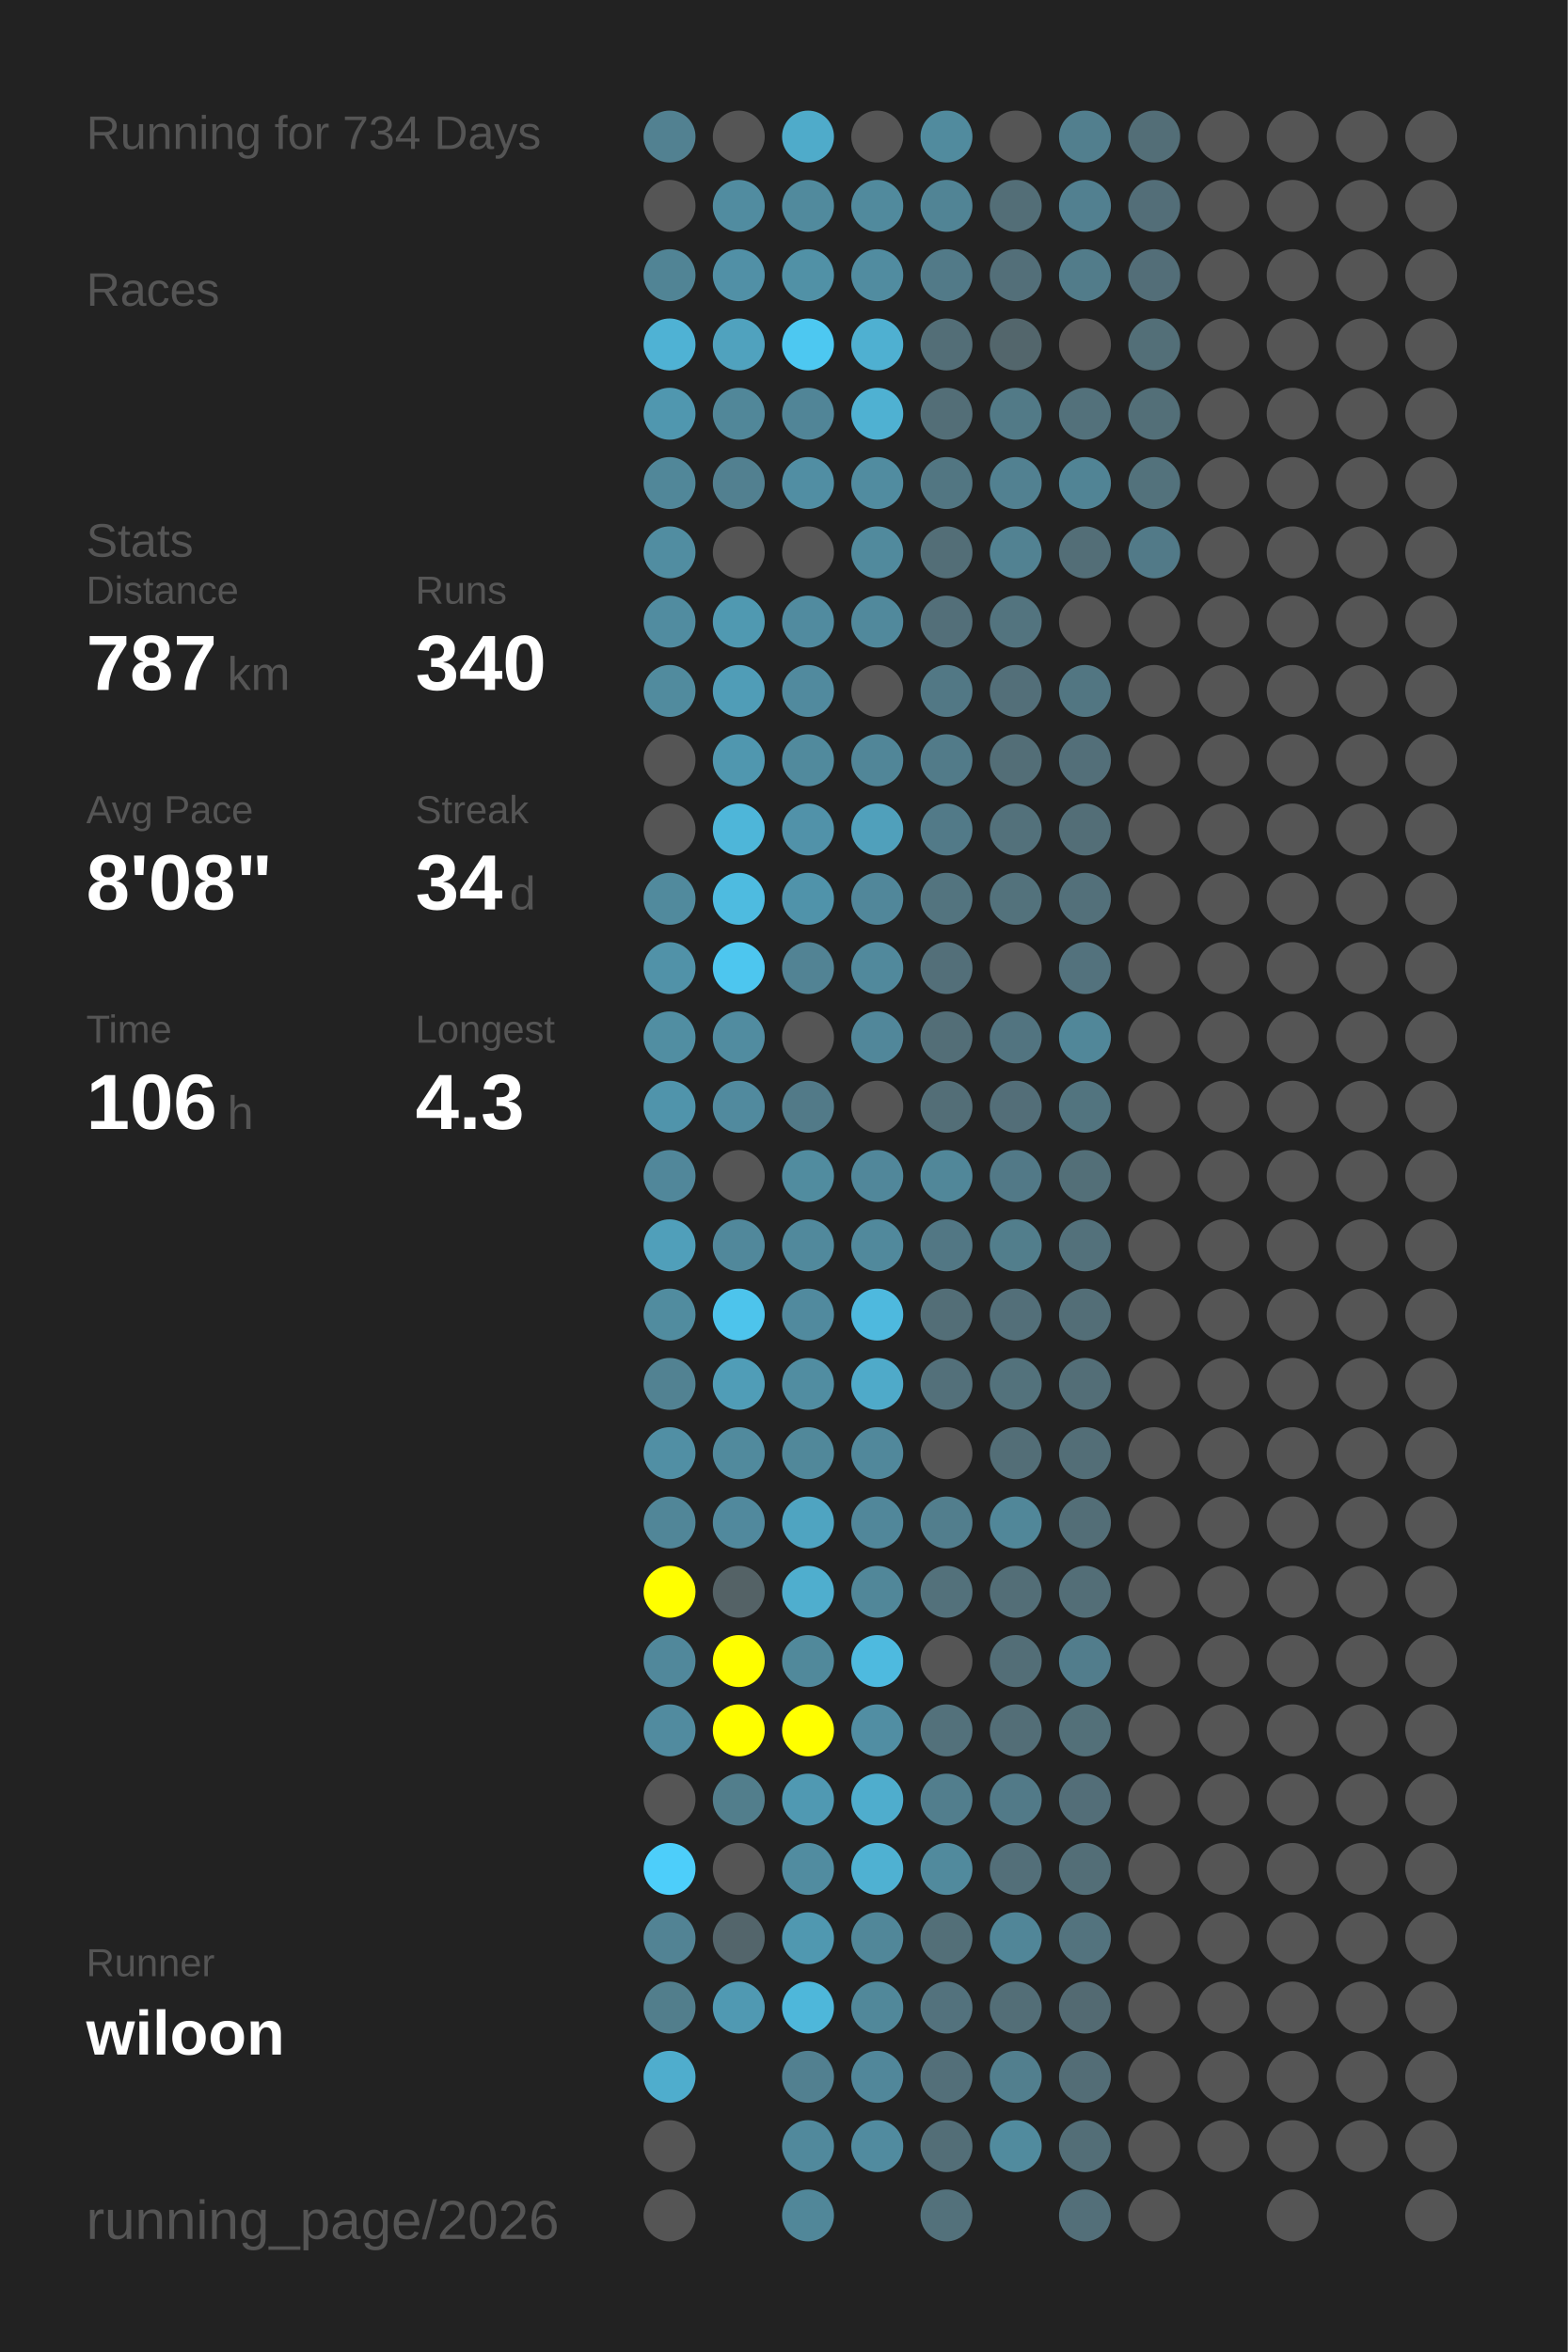
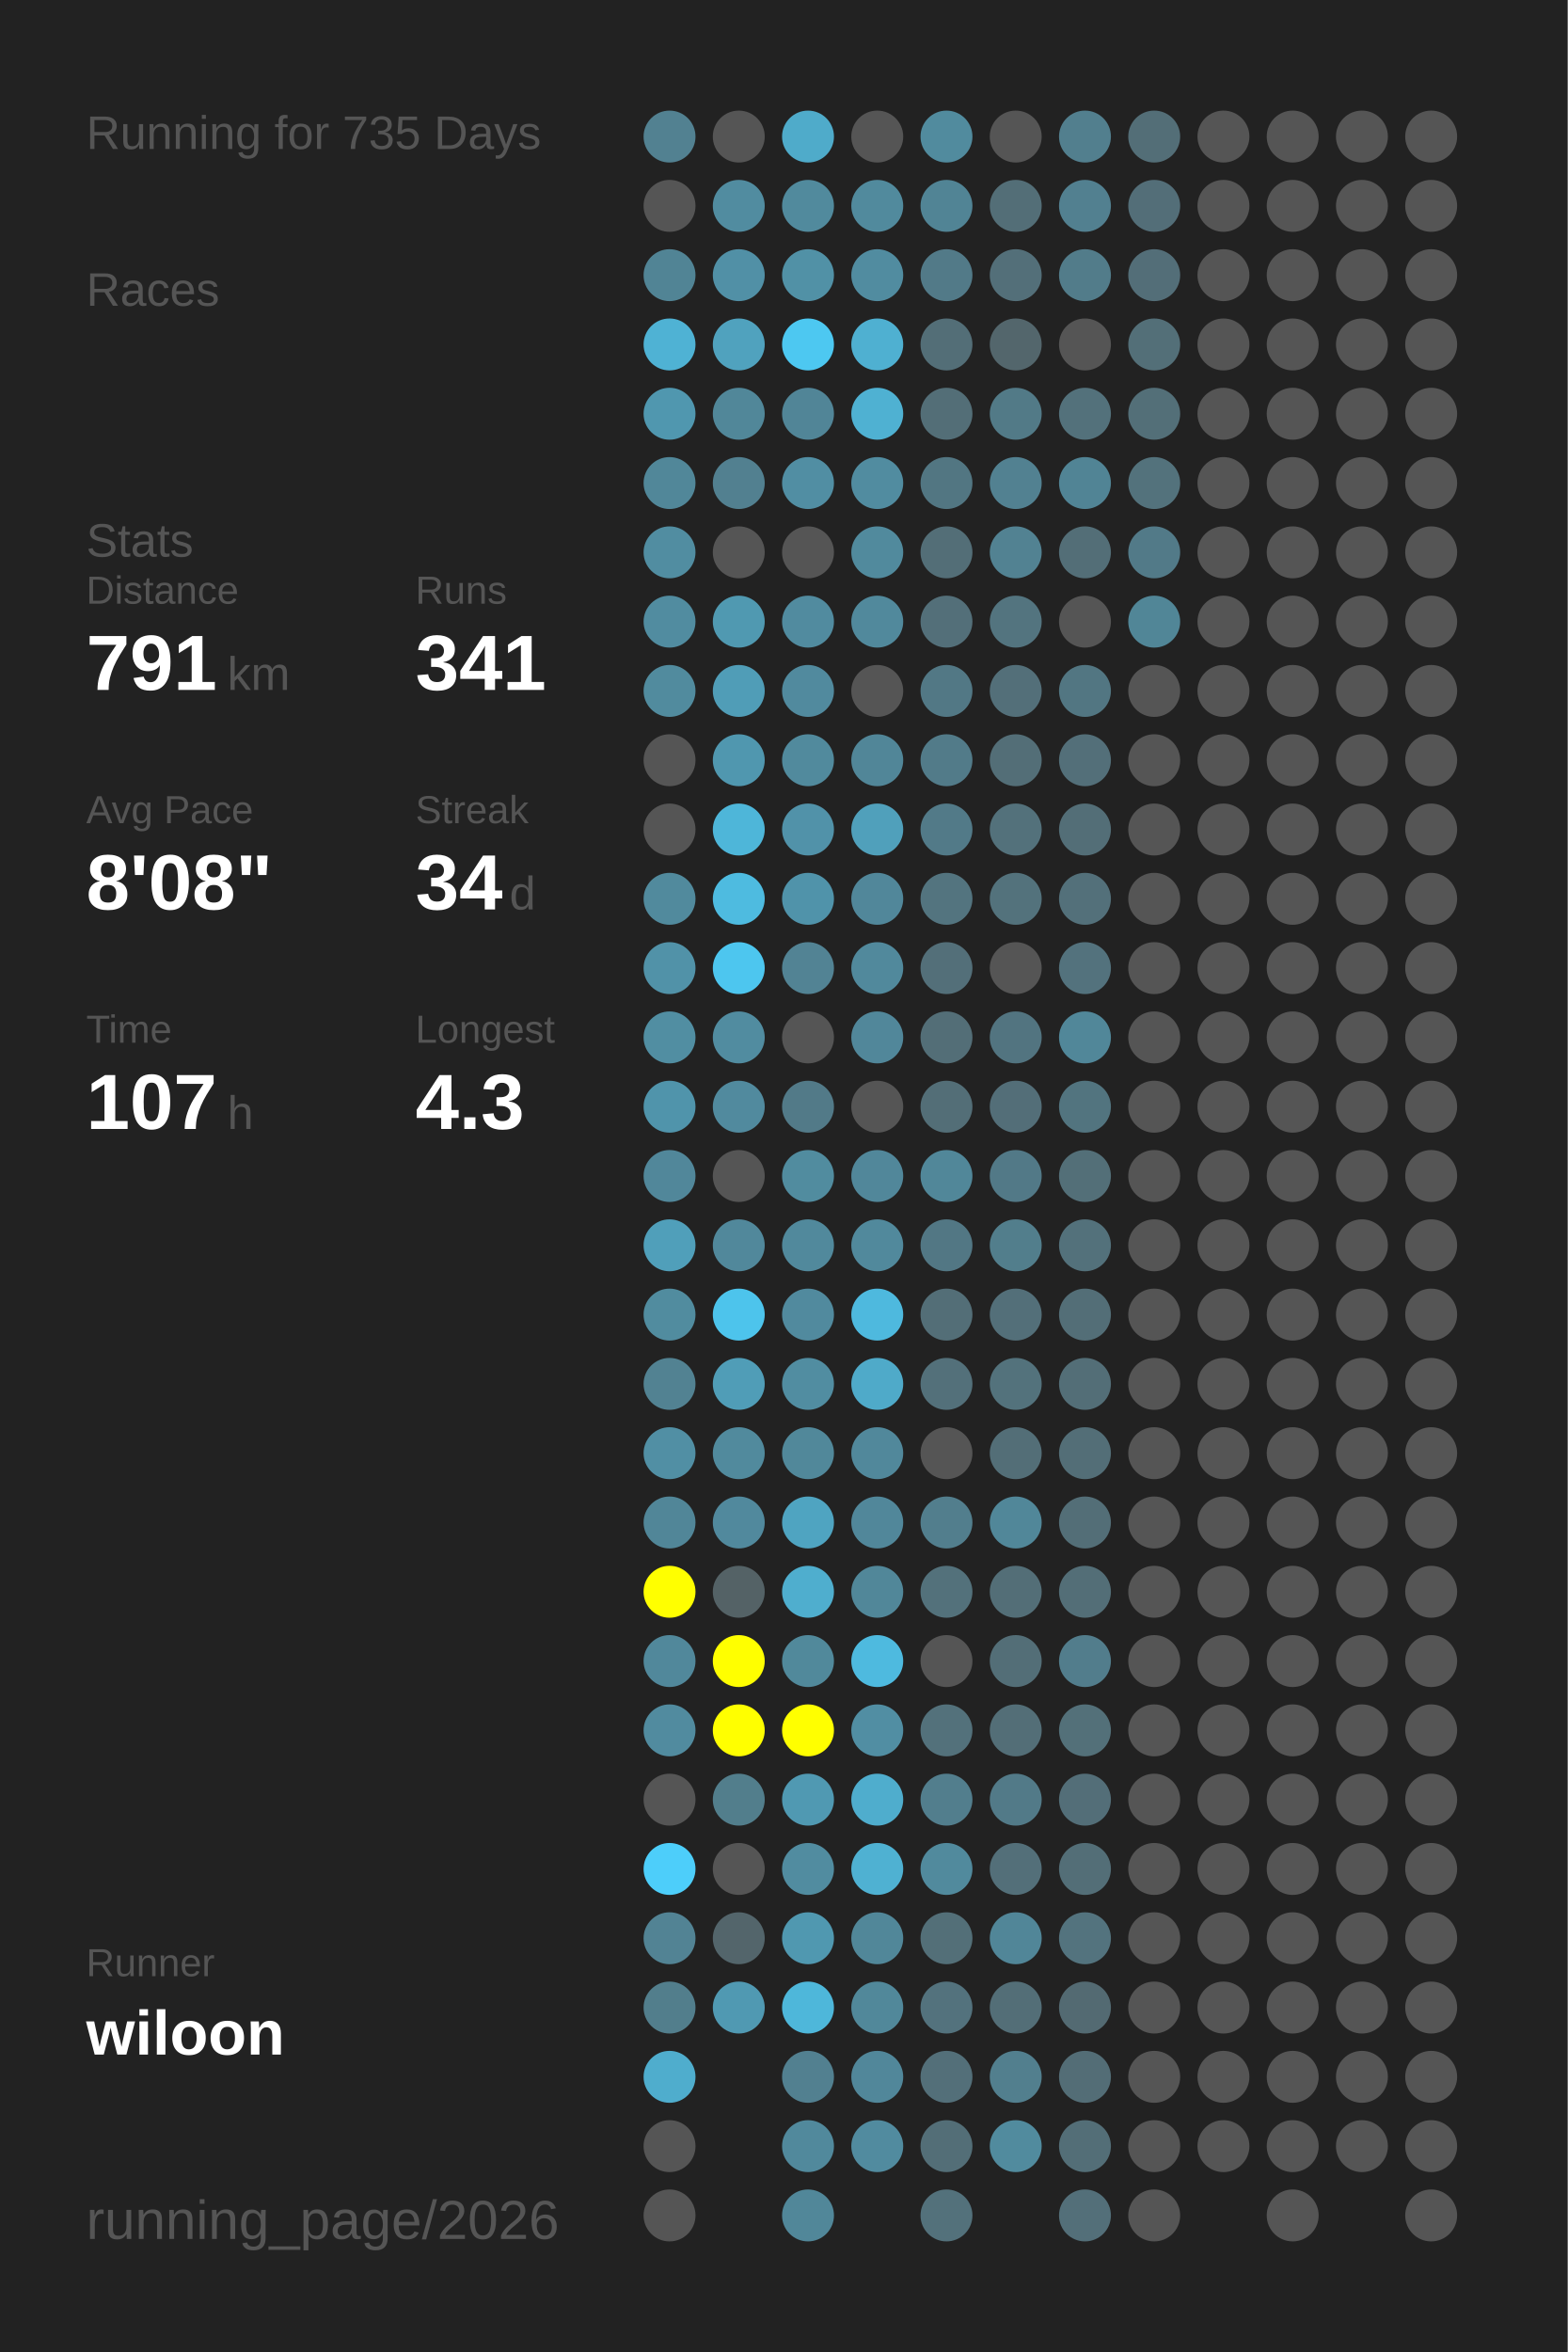
<svg xmlns="http://www.w3.org/2000/svg" baseProfile="full" height="300mm" version="1.1" viewBox="0,0,200,300" width="200mm">
  <defs />
  <rect fill="#222222" height="300" width="200" x="0" y="0" />
-   <text fill="#555555" style="font-size:6px; font-family:Arial;" x="11" y="19">Running for 734 Days</text>
+   <text fill="#555555" style="font-size:6px; font-family:Arial;" x="11" y="19">Running for 735 Days</text>
  <text fill="#555555" style="font-size:6px; font-family:Arial;" x="11" y="39">Races</text>
  <text fill="#555555" style="font-size:6px; font-family:Arial;" x="11" y="71">Stats</text>
  <text fill="#555555" style="font-size:5px; font-family:Arial;" x="11" y="77">Distance</text>
-   <text fill="#FFFFFF" style="font-size:10px; font-family:Arial; font-weight:bold;" x="11" y="88">787</text>
+   <text fill="#FFFFFF" style="font-size:10px; font-family:Arial; font-weight:bold;" x="11" y="88">791</text>
  <text fill="#555555" style="font-size:6px; font-family:Arial;" x="29" y="88">km</text>
  <text fill="#555555" style="font-size:5px; font-family:Arial;" x="53" y="77">Runs</text>
-   <text fill="#FFFFFF" style="font-size:10px; font-family:Arial; font-weight:bold;" x="53" y="88">340</text>
+   <text fill="#FFFFFF" style="font-size:10px; font-family:Arial; font-weight:bold;" x="53" y="88">341</text>
  <text fill="#555555" style="font-size:5px; font-family:Arial;" x="11" y="105">Avg Pace</text>
  <text fill="#FFFFFF" style="font-size:10px; font-family:Arial; font-weight:bold;" x="11" y="116">8'08"</text>
  <text fill="#555555" style="font-size:5px; font-family:Arial;" x="53" y="105">Streak</text>
  <text fill="#FFFFFF" style="font-size:10px; font-family:Arial; font-weight:bold;" x="53" y="116">34</text>
  <text fill="#555555" style="font-size:6px; font-family:Arial;" x="65" y="116">d</text>
  <text fill="#555555" style="font-size:5px; font-family:Arial;" x="11" y="133">Time</text>
-   <text fill="#FFFFFF" style="font-size:10px; font-family:Arial; font-weight:bold;" x="11" y="144">106</text>
+   <text fill="#FFFFFF" style="font-size:10px; font-family:Arial; font-weight:bold;" x="11" y="144">107</text>
  <text fill="#555555" style="font-size:6px; font-family:Arial;" x="29" y="144">h</text>
  <text fill="#555555" style="font-size:5px; font-family:Arial;" x="53" y="133">Longest</text>
  <text fill="#FFFFFF" style="font-size:10px; font-family:Arial; font-weight:bold;" x="53" y="144">4.3</text>
  <text fill="#555555" style="font-size:5px; font-family:Arial;" x="11" y="252.065">Runner</text>
  <text fill="#FFFFFF" style="font-size:8px; font-family:Arial; font-weight:bold;" x="11" y="262.065">wiloon</text>
  <text fill="#555555" style="font-size:7px; font-family:Arial;" x="11" y="285.581">running_page/2026</text>
  <circle cx="85.417" cy="17.419" fill="#528191" r="3.312" />
  <circle cx="85.417" cy="26.258" fill="#555555" r="3.312" />
  <circle cx="85.417" cy="35.097" fill="#518495" r="3.312" />
  <circle cx="85.417" cy="43.935" fill="#4fb2d4" r="3.312" />
  <circle cx="85.417" cy="52.774" fill="#5097af" r="3.312" />
  <circle cx="85.417" cy="61.613" fill="#518799" r="3.312" />
  <circle cx="85.417" cy="70.452" fill="#518da1" r="3.312" />
  <circle cx="85.417" cy="79.29" fill="#518ca0" r="3.312" />
  <circle cx="85.417" cy="88.129" fill="#518b9e" r="3.312" />
  <circle cx="85.417" cy="96.968" fill="#555555" r="3.312" />
  <circle cx="85.417" cy="105.806" fill="#555555" r="3.312" />
  <circle cx="85.417" cy="114.645" fill="#518a9d" r="3.312" />
  <circle cx="85.417" cy="123.484" fill="#5192a8" r="3.312" />
  <circle cx="85.417" cy="132.323" fill="#518ea2" r="3.312" />
  <circle cx="85.417" cy="141.161" fill="#5094ab" r="3.312" />
  <circle cx="85.417" cy="150" fill="#51879a" r="3.312" />
  <circle cx="85.417" cy="158.839" fill="#509fba" r="3.312" />
  <circle cx="85.417" cy="167.677" fill="#518c9f" r="3.312" />
  <circle cx="85.417" cy="176.516" fill="#528292" r="3.312" />
  <circle cx="85.417" cy="185.355" fill="#518fa4" r="3.312" />
  <circle cx="85.417" cy="194.194" fill="#518698" r="3.312" />
  <circle cx="85.417" cy="203.032" fill="#FFFF00" r="3.312" />
  <circle cx="85.417" cy="211.871" fill="#51889b" r="3.312" />
  <circle cx="85.417" cy="220.71" fill="#518b9f" r="3.312" />
  <circle cx="85.417" cy="229.548" fill="#555555" r="3.312" />
  <circle cx="85.417" cy="238.387" fill="#4dcefa" r="3.312" />
  <circle cx="85.417" cy="247.226" fill="#528394" r="3.312" />
  <circle cx="85.417" cy="256.065" fill="#527e8c" r="3.312" />
  <circle cx="85.417" cy="264.903" fill="#4fadcd" r="3.312" />
  <circle cx="85.417" cy="273.742" fill="#555555" r="3.312" />
  <circle cx="85.417" cy="282.581" fill="#555555" r="3.312" />
  <circle cx="94.25" cy="17.419" fill="#555555" r="3.312" />
  <circle cx="94.25" cy="26.258" fill="#518ca0" r="3.312" />
  <circle cx="94.25" cy="35.097" fill="#5190a6" r="3.312" />
  <circle cx="94.25" cy="43.935" fill="#50a2be" r="3.312" />
  <circle cx="94.25" cy="52.774" fill="#518799" r="3.312" />
  <circle cx="94.25" cy="61.613" fill="#528090" r="3.312" />
  <circle cx="94.25" cy="70.452" fill="#555555" r="3.312" />
  <circle cx="94.25" cy="79.29" fill="#5099b1" r="3.312" />
  <circle cx="94.25" cy="88.129" fill="#509db7" r="3.312" />
  <circle cx="94.25" cy="96.968" fill="#5097af" r="3.312" />
  <circle cx="94.25" cy="105.806" fill="#4eb6d9" r="3.312" />
  <circle cx="94.25" cy="114.645" fill="#4ebbe0" r="3.312" />
  <circle cx="94.25" cy="123.484" fill="#4dc6ef" r="3.312" />
  <circle cx="94.25" cy="132.323" fill="#518ca0" r="3.312" />
  <circle cx="94.25" cy="141.161" fill="#518a9e" r="3.312" />
  <circle cx="94.25" cy="150" fill="#555555" r="3.312" />
  <circle cx="94.25" cy="158.839" fill="#51889b" r="3.312" />
  <circle cx="94.25" cy="167.677" fill="#4dc4ec" r="3.312" />
  <circle cx="94.25" cy="176.516" fill="#509db7" r="3.312" />
  <circle cx="94.25" cy="185.355" fill="#518a9d" r="3.312" />
  <circle cx="94.25" cy="194.194" fill="#51899d" r="3.312" />
  <circle cx="94.25" cy="203.032" fill="#546266" r="3.312" />
  <circle cx="94.25" cy="211.871" fill="#FFFF00" r="3.312" />
  <circle cx="94.25" cy="220.71" fill="#FFFF00" r="3.312" />
  <circle cx="94.25" cy="229.548" fill="#527e8c" r="3.312" />
  <circle cx="94.25" cy="238.387" fill="#555555" r="3.312" />
  <circle cx="94.25" cy="247.226" fill="#53656b" r="3.312" />
  <circle cx="94.25" cy="256.065" fill="#5099b2" r="3.312" />
  <circle cx="103.083" cy="17.419" fill="#4fabca" r="3.312" />
  <circle cx="103.083" cy="26.258" fill="#518a9d" r="3.312" />
  <circle cx="103.083" cy="35.097" fill="#5191a6" r="3.312" />
  <circle cx="103.083" cy="43.935" fill="#4dc8f1" r="3.312" />
  <circle cx="103.083" cy="52.774" fill="#518597" r="3.312" />
  <circle cx="103.083" cy="61.613" fill="#518ea3" r="3.312" />
  <circle cx="103.083" cy="70.452" fill="#555555" r="3.312" />
  <circle cx="103.083" cy="79.29" fill="#518b9f" r="3.312" />
  <circle cx="103.083" cy="88.129" fill="#518a9e" r="3.312" />
  <circle cx="103.083" cy="96.968" fill="#518a9d" r="3.312" />
  <circle cx="103.083" cy="105.806" fill="#5192a9" r="3.312" />
  <circle cx="103.083" cy="114.645" fill="#5093aa" r="3.312" />
  <circle cx="103.083" cy="123.484" fill="#528394" r="3.312" />
  <circle cx="103.083" cy="132.323" fill="#555555" r="3.312" />
  <circle cx="103.083" cy="141.161" fill="#527a88" r="3.312" />
  <circle cx="103.083" cy="150" fill="#518c9f" r="3.312" />
  <circle cx="103.083" cy="158.839" fill="#51899c" r="3.312" />
  <circle cx="103.083" cy="167.677" fill="#518a9e" r="3.312" />
  <circle cx="103.083" cy="176.516" fill="#518da1" r="3.312" />
  <circle cx="103.083" cy="185.355" fill="#51889a" r="3.312" />
  <circle cx="103.083" cy="194.194" fill="#4fa4c1" r="3.312" />
  <circle cx="103.083" cy="203.032" fill="#4faece" r="3.312" />
  <circle cx="103.083" cy="211.871" fill="#51899b" r="3.312" />
  <circle cx="103.083" cy="220.71" fill="#FFFF00" r="3.312" />
  <circle cx="103.083" cy="229.548" fill="#5099b2" r="3.312" />
  <circle cx="103.083" cy="238.387" fill="#518ca0" r="3.312" />
  <circle cx="103.083" cy="247.226" fill="#5098b0" r="3.312" />
  <circle cx="103.083" cy="256.065" fill="#4eb7da" r="3.312" />
  <circle cx="103.083" cy="264.903" fill="#528090" r="3.312" />
  <circle cx="103.083" cy="273.742" fill="#51899c" r="3.312" />
  <circle cx="103.083" cy="282.581" fill="#518799" r="3.312" />
  <circle cx="111.917" cy="17.419" fill="#555555" r="3.312" />
  <circle cx="111.917" cy="26.258" fill="#518a9d" r="3.312" />
  <circle cx="111.917" cy="35.097" fill="#518ca0" r="3.312" />
  <circle cx="111.917" cy="43.935" fill="#4fb0d1" r="3.312" />
  <circle cx="111.917" cy="52.774" fill="#4fb1d2" r="3.312" />
  <circle cx="111.917" cy="61.613" fill="#518ca0" r="3.312" />
  <circle cx="111.917" cy="70.452" fill="#518a9d" r="3.312" />
  <circle cx="111.917" cy="79.29" fill="#51899c" r="3.312" />
  <circle cx="111.917" cy="88.129" fill="#555555" r="3.312" />
  <circle cx="111.917" cy="96.968" fill="#518698" r="3.312" />
  <circle cx="111.917" cy="105.806" fill="#50a0bb" r="3.312" />
  <circle cx="111.917" cy="114.645" fill="#51879a" r="3.312" />
  <circle cx="111.917" cy="123.484" fill="#51899c" r="3.312" />
  <circle cx="111.917" cy="132.323" fill="#51879a" r="3.312" />
  <circle cx="111.917" cy="141.161" fill="#555555" r="3.312" />
  <circle cx="111.917" cy="150" fill="#51879a" r="3.312" />
  <circle cx="111.917" cy="158.839" fill="#51899c" r="3.312" />
  <circle cx="111.917" cy="167.677" fill="#4eb9de" r="3.312" />
  <circle cx="111.917" cy="176.516" fill="#4faac9" r="3.312" />
  <circle cx="111.917" cy="185.355" fill="#51889b" r="3.312" />
  <circle cx="111.917" cy="194.194" fill="#51879a" r="3.312" />
  <circle cx="111.917" cy="203.032" fill="#518799" r="3.312" />
  <circle cx="111.917" cy="211.871" fill="#4ebadf" r="3.312" />
  <circle cx="111.917" cy="220.71" fill="#518ea3" r="3.312" />
  <circle cx="111.917" cy="229.548" fill="#4fadcd" r="3.312" />
  <circle cx="111.917" cy="238.387" fill="#4fb1d2" r="3.312" />
  <circle cx="111.917" cy="247.226" fill="#518799" r="3.312" />
  <circle cx="111.917" cy="256.065" fill="#51889a" r="3.312" />
  <circle cx="111.917" cy="264.903" fill="#51879a" r="3.312" />
  <circle cx="111.917" cy="273.742" fill="#518b9f" r="3.312" />
  <circle cx="120.75" cy="17.419" fill="#518b9e" r="3.312" />
  <circle cx="120.75" cy="26.258" fill="#518495" r="3.312" />
  <circle cx="120.75" cy="35.097" fill="#527a88" r="3.312" />
  <circle cx="120.75" cy="43.935" fill="#536e77" r="3.312" />
  <circle cx="120.75" cy="52.774" fill="#536e77" r="3.312" />
  <circle cx="120.75" cy="61.613" fill="#527682" r="3.312" />
  <circle cx="120.75" cy="70.452" fill="#536e77" r="3.312" />
  <circle cx="120.75" cy="79.29" fill="#536f79" r="3.312" />
  <circle cx="120.75" cy="88.129" fill="#527885" r="3.312" />
  <circle cx="120.75" cy="96.968" fill="#527b89" r="3.312" />
  <circle cx="120.75" cy="105.806" fill="#527a88" r="3.312" />
  <circle cx="120.75" cy="114.645" fill="#53747f" r="3.312" />
  <circle cx="120.75" cy="123.484" fill="#536f79" r="3.312" />
  <circle cx="120.75" cy="132.323" fill="#536e77" r="3.312" />
  <circle cx="120.75" cy="141.161" fill="#536e77" r="3.312" />
  <circle cx="120.75" cy="150" fill="#518799" r="3.312" />
  <circle cx="120.75" cy="158.839" fill="#527784" r="3.312" />
  <circle cx="120.75" cy="167.677" fill="#536e77" r="3.312" />
  <circle cx="120.75" cy="176.516" fill="#53707a" r="3.312" />
  <circle cx="120.75" cy="185.355" fill="#555555" r="3.312" />
  <circle cx="120.75" cy="194.194" fill="#527e8d" r="3.312" />
  <circle cx="120.75" cy="203.032" fill="#53717b" r="3.312" />
  <circle cx="120.75" cy="211.871" fill="#555555" r="3.312" />
  <circle cx="120.75" cy="220.71" fill="#53717b" r="3.312" />
  <circle cx="120.75" cy="229.548" fill="#527e8d" r="3.312" />
  <circle cx="120.75" cy="238.387" fill="#518a9d" r="3.312" />
  <circle cx="120.75" cy="247.226" fill="#536f78" r="3.312" />
  <circle cx="120.75" cy="256.065" fill="#53727d" r="3.312" />
  <circle cx="120.75" cy="264.903" fill="#536f79" r="3.312" />
  <circle cx="120.75" cy="273.742" fill="#536e77" r="3.312" />
  <circle cx="120.75" cy="282.581" fill="#53717b" r="3.312" />
  <circle cx="129.583" cy="17.419" fill="#555555" r="3.312" />
  <circle cx="129.583" cy="26.258" fill="#536e77" r="3.312" />
  <circle cx="129.583" cy="35.097" fill="#536f79" r="3.312" />
  <circle cx="129.583" cy="43.935" fill="#53666c" r="3.312" />
  <circle cx="129.583" cy="52.774" fill="#527a87" r="3.312" />
  <circle cx="129.583" cy="61.613" fill="#528191" r="3.312" />
  <circle cx="129.583" cy="70.452" fill="#528292" r="3.312" />
  <circle cx="129.583" cy="79.29" fill="#53747f" r="3.312" />
  <circle cx="129.583" cy="88.129" fill="#536f79" r="3.312" />
  <circle cx="129.583" cy="96.968" fill="#536e77" r="3.312" />
  <circle cx="129.583" cy="105.806" fill="#53717b" r="3.312" />
  <circle cx="129.583" cy="114.645" fill="#53727c" r="3.312" />
  <circle cx="129.583" cy="123.484" fill="#555555" r="3.312" />
  <circle cx="129.583" cy="132.323" fill="#527480" r="3.312" />
  <circle cx="129.583" cy="141.161" fill="#536e78" r="3.312" />
  <circle cx="129.583" cy="150" fill="#527987" r="3.312" />
  <circle cx="129.583" cy="158.839" fill="#527e8c" r="3.312" />
  <circle cx="129.583" cy="167.677" fill="#536f79" r="3.312" />
  <circle cx="129.583" cy="176.516" fill="#53727c" r="3.312" />
  <circle cx="129.583" cy="185.355" fill="#536e77" r="3.312" />
  <circle cx="129.583" cy="194.194" fill="#518799" r="3.312" />
  <circle cx="129.583" cy="203.032" fill="#536e77" r="3.312" />
  <circle cx="129.583" cy="211.871" fill="#536e77" r="3.312" />
  <circle cx="129.583" cy="220.71" fill="#536e77" r="3.312" />
  <circle cx="129.583" cy="229.548" fill="#527a88" r="3.312" />
  <circle cx="129.583" cy="238.387" fill="#536f79" r="3.312" />
  <circle cx="129.583" cy="247.226" fill="#518698" r="3.312" />
  <circle cx="129.583" cy="256.065" fill="#536e77" r="3.312" />
  <circle cx="129.583" cy="264.903" fill="#527f8e" r="3.312" />
  <circle cx="129.583" cy="273.742" fill="#518b9e" r="3.312" />
  <circle cx="138.417" cy="17.419" fill="#527f8e" r="3.312" />
  <circle cx="138.417" cy="26.258" fill="#528090" r="3.312" />
  <circle cx="138.417" cy="35.097" fill="#527c8a" r="3.312" />
  <circle cx="138.417" cy="43.935" fill="#555555" r="3.312" />
  <circle cx="138.417" cy="52.774" fill="#53717b" r="3.312" />
  <circle cx="138.417" cy="61.613" fill="#518495" r="3.312" />
  <circle cx="138.417" cy="70.452" fill="#536e77" r="3.312" />
  <circle cx="138.417" cy="79.29" fill="#555555" r="3.312" />
  <circle cx="138.417" cy="88.129" fill="#527682" r="3.312" />
  <circle cx="138.417" cy="96.968" fill="#536f79" r="3.312" />
  <circle cx="138.417" cy="105.806" fill="#536e77" r="3.312" />
  <circle cx="138.417" cy="114.645" fill="#53707a" r="3.312" />
  <circle cx="138.417" cy="123.484" fill="#53727d" r="3.312" />
  <circle cx="138.417" cy="132.323" fill="#518799" r="3.312" />
  <circle cx="138.417" cy="141.161" fill="#52747f" r="3.312" />
  <circle cx="138.417" cy="150" fill="#536f78" r="3.312" />
  <circle cx="138.417" cy="158.839" fill="#53717b" r="3.312" />
  <circle cx="138.417" cy="167.677" fill="#536e77" r="3.312" />
  <circle cx="138.417" cy="176.516" fill="#536e77" r="3.312" />
  <circle cx="138.417" cy="185.355" fill="#536e77" r="3.312" />
  <circle cx="138.417" cy="194.194" fill="#536e77" r="3.312" />
  <circle cx="138.417" cy="203.032" fill="#536e77" r="3.312" />
  <circle cx="138.417" cy="211.871" fill="#527d8c" r="3.312" />
  <circle cx="138.417" cy="220.71" fill="#537079" r="3.312" />
  <circle cx="138.417" cy="229.548" fill="#536e78" r="3.312" />
  <circle cx="138.417" cy="238.387" fill="#536e77" r="3.312" />
  <circle cx="138.417" cy="247.226" fill="#53737e" r="3.312" />
  <circle cx="138.417" cy="256.065" fill="#536a72" r="3.312" />
  <circle cx="138.417" cy="264.903" fill="#536d76" r="3.312" />
  <circle cx="138.417" cy="273.742" fill="#536e77" r="3.312" />
  <circle cx="138.417" cy="282.581" fill="#536f79" r="3.312" />
  <circle cx="147.25" cy="17.419" fill="#536e77" r="3.312" />
  <circle cx="147.25" cy="26.258" fill="#536e78" r="3.312" />
  <circle cx="147.25" cy="35.097" fill="#536e78" r="3.312" />
  <circle cx="147.25" cy="43.935" fill="#536f78" r="3.312" />
  <circle cx="147.25" cy="52.774" fill="#536f78" r="3.312" />
  <circle cx="147.25" cy="61.613" fill="#53727c" r="3.312" />
  <circle cx="147.25" cy="70.452" fill="#527a88" r="3.312" />
-   <circle cx="147.25" cy="79.29" fill="#555555" r="3.312" />
+   <circle cx="147.25" cy="79.29" fill="#518697" r="3.312" />
  <circle cx="147.25" cy="88.129" fill="#555555" r="3.312" />
  <circle cx="147.25" cy="96.968" fill="#555555" r="3.312" />
  <circle cx="147.25" cy="105.806" fill="#555555" r="3.312" />
  <circle cx="147.25" cy="114.645" fill="#555555" r="3.312" />
  <circle cx="147.25" cy="123.484" fill="#555555" r="3.312" />
  <circle cx="147.25" cy="132.323" fill="#555555" r="3.312" />
  <circle cx="147.25" cy="141.161" fill="#555555" r="3.312" />
  <circle cx="147.25" cy="150" fill="#555555" r="3.312" />
  <circle cx="147.25" cy="158.839" fill="#555555" r="3.312" />
  <circle cx="147.25" cy="167.677" fill="#555555" r="3.312" />
  <circle cx="147.25" cy="176.516" fill="#555555" r="3.312" />
  <circle cx="147.25" cy="185.355" fill="#555555" r="3.312" />
  <circle cx="147.25" cy="194.194" fill="#555555" r="3.312" />
  <circle cx="147.25" cy="203.032" fill="#555555" r="3.312" />
  <circle cx="147.25" cy="211.871" fill="#555555" r="3.312" />
  <circle cx="147.25" cy="220.71" fill="#555555" r="3.312" />
  <circle cx="147.25" cy="229.548" fill="#555555" r="3.312" />
  <circle cx="147.25" cy="238.387" fill="#555555" r="3.312" />
  <circle cx="147.25" cy="247.226" fill="#555555" r="3.312" />
  <circle cx="147.25" cy="256.065" fill="#555555" r="3.312" />
  <circle cx="147.25" cy="264.903" fill="#555555" r="3.312" />
  <circle cx="147.25" cy="273.742" fill="#555555" r="3.312" />
  <circle cx="147.25" cy="282.581" fill="#555555" r="3.312" />
  <circle cx="156.083" cy="17.419" fill="#555555" r="3.312" />
  <circle cx="156.083" cy="26.258" fill="#555555" r="3.312" />
  <circle cx="156.083" cy="35.097" fill="#555555" r="3.312" />
  <circle cx="156.083" cy="43.935" fill="#555555" r="3.312" />
  <circle cx="156.083" cy="52.774" fill="#555555" r="3.312" />
  <circle cx="156.083" cy="61.613" fill="#555555" r="3.312" />
  <circle cx="156.083" cy="70.452" fill="#555555" r="3.312" />
  <circle cx="156.083" cy="79.29" fill="#555555" r="3.312" />
  <circle cx="156.083" cy="88.129" fill="#555555" r="3.312" />
  <circle cx="156.083" cy="96.968" fill="#555555" r="3.312" />
  <circle cx="156.083" cy="105.806" fill="#555555" r="3.312" />
  <circle cx="156.083" cy="114.645" fill="#555555" r="3.312" />
  <circle cx="156.083" cy="123.484" fill="#555555" r="3.312" />
  <circle cx="156.083" cy="132.323" fill="#555555" r="3.312" />
  <circle cx="156.083" cy="141.161" fill="#555555" r="3.312" />
  <circle cx="156.083" cy="150" fill="#555555" r="3.312" />
  <circle cx="156.083" cy="158.839" fill="#555555" r="3.312" />
  <circle cx="156.083" cy="167.677" fill="#555555" r="3.312" />
  <circle cx="156.083" cy="176.516" fill="#555555" r="3.312" />
  <circle cx="156.083" cy="185.355" fill="#555555" r="3.312" />
  <circle cx="156.083" cy="194.194" fill="#555555" r="3.312" />
  <circle cx="156.083" cy="203.032" fill="#555555" r="3.312" />
  <circle cx="156.083" cy="211.871" fill="#555555" r="3.312" />
  <circle cx="156.083" cy="220.71" fill="#555555" r="3.312" />
  <circle cx="156.083" cy="229.548" fill="#555555" r="3.312" />
  <circle cx="156.083" cy="238.387" fill="#555555" r="3.312" />
  <circle cx="156.083" cy="247.226" fill="#555555" r="3.312" />
  <circle cx="156.083" cy="256.065" fill="#555555" r="3.312" />
  <circle cx="156.083" cy="264.903" fill="#555555" r="3.312" />
  <circle cx="156.083" cy="273.742" fill="#555555" r="3.312" />
  <circle cx="164.917" cy="17.419" fill="#555555" r="3.312" />
  <circle cx="164.917" cy="26.258" fill="#555555" r="3.312" />
  <circle cx="164.917" cy="35.097" fill="#555555" r="3.312" />
  <circle cx="164.917" cy="43.935" fill="#555555" r="3.312" />
  <circle cx="164.917" cy="52.774" fill="#555555" r="3.312" />
  <circle cx="164.917" cy="61.613" fill="#555555" r="3.312" />
  <circle cx="164.917" cy="70.452" fill="#555555" r="3.312" />
  <circle cx="164.917" cy="79.29" fill="#555555" r="3.312" />
  <circle cx="164.917" cy="88.129" fill="#555555" r="3.312" />
  <circle cx="164.917" cy="96.968" fill="#555555" r="3.312" />
  <circle cx="164.917" cy="105.806" fill="#555555" r="3.312" />
  <circle cx="164.917" cy="114.645" fill="#555555" r="3.312" />
  <circle cx="164.917" cy="123.484" fill="#555555" r="3.312" />
  <circle cx="164.917" cy="132.323" fill="#555555" r="3.312" />
  <circle cx="164.917" cy="141.161" fill="#555555" r="3.312" />
  <circle cx="164.917" cy="150" fill="#555555" r="3.312" />
  <circle cx="164.917" cy="158.839" fill="#555555" r="3.312" />
  <circle cx="164.917" cy="167.677" fill="#555555" r="3.312" />
  <circle cx="164.917" cy="176.516" fill="#555555" r="3.312" />
  <circle cx="164.917" cy="185.355" fill="#555555" r="3.312" />
  <circle cx="164.917" cy="194.194" fill="#555555" r="3.312" />
  <circle cx="164.917" cy="203.032" fill="#555555" r="3.312" />
  <circle cx="164.917" cy="211.871" fill="#555555" r="3.312" />
  <circle cx="164.917" cy="220.71" fill="#555555" r="3.312" />
  <circle cx="164.917" cy="229.548" fill="#555555" r="3.312" />
  <circle cx="164.917" cy="238.387" fill="#555555" r="3.312" />
  <circle cx="164.917" cy="247.226" fill="#555555" r="3.312" />
  <circle cx="164.917" cy="256.065" fill="#555555" r="3.312" />
  <circle cx="164.917" cy="264.903" fill="#555555" r="3.312" />
  <circle cx="164.917" cy="273.742" fill="#555555" r="3.312" />
  <circle cx="164.917" cy="282.581" fill="#555555" r="3.312" />
  <circle cx="173.75" cy="17.419" fill="#555555" r="3.312" />
  <circle cx="173.75" cy="26.258" fill="#555555" r="3.312" />
  <circle cx="173.75" cy="35.097" fill="#555555" r="3.312" />
  <circle cx="173.75" cy="43.935" fill="#555555" r="3.312" />
  <circle cx="173.75" cy="52.774" fill="#555555" r="3.312" />
  <circle cx="173.75" cy="61.613" fill="#555555" r="3.312" />
  <circle cx="173.75" cy="70.452" fill="#555555" r="3.312" />
  <circle cx="173.75" cy="79.29" fill="#555555" r="3.312" />
  <circle cx="173.75" cy="88.129" fill="#555555" r="3.312" />
  <circle cx="173.75" cy="96.968" fill="#555555" r="3.312" />
  <circle cx="173.75" cy="105.806" fill="#555555" r="3.312" />
  <circle cx="173.75" cy="114.645" fill="#555555" r="3.312" />
  <circle cx="173.75" cy="123.484" fill="#555555" r="3.312" />
  <circle cx="173.75" cy="132.323" fill="#555555" r="3.312" />
  <circle cx="173.75" cy="141.161" fill="#555555" r="3.312" />
  <circle cx="173.75" cy="150" fill="#555555" r="3.312" />
  <circle cx="173.75" cy="158.839" fill="#555555" r="3.312" />
  <circle cx="173.75" cy="167.677" fill="#555555" r="3.312" />
  <circle cx="173.75" cy="176.516" fill="#555555" r="3.312" />
  <circle cx="173.75" cy="185.355" fill="#555555" r="3.312" />
  <circle cx="173.75" cy="194.194" fill="#555555" r="3.312" />
  <circle cx="173.75" cy="203.032" fill="#555555" r="3.312" />
  <circle cx="173.75" cy="211.871" fill="#555555" r="3.312" />
  <circle cx="173.75" cy="220.71" fill="#555555" r="3.312" />
  <circle cx="173.75" cy="229.548" fill="#555555" r="3.312" />
  <circle cx="173.75" cy="238.387" fill="#555555" r="3.312" />
  <circle cx="173.75" cy="247.226" fill="#555555" r="3.312" />
  <circle cx="173.75" cy="256.065" fill="#555555" r="3.312" />
  <circle cx="173.75" cy="264.903" fill="#555555" r="3.312" />
  <circle cx="173.75" cy="273.742" fill="#555555" r="3.312" />
  <circle cx="182.583" cy="17.419" fill="#555555" r="3.312" />
  <circle cx="182.583" cy="26.258" fill="#555555" r="3.312" />
  <circle cx="182.583" cy="35.097" fill="#555555" r="3.312" />
  <circle cx="182.583" cy="43.935" fill="#555555" r="3.312" />
  <circle cx="182.583" cy="52.774" fill="#555555" r="3.312" />
  <circle cx="182.583" cy="61.613" fill="#555555" r="3.312" />
  <circle cx="182.583" cy="70.452" fill="#555555" r="3.312" />
  <circle cx="182.583" cy="79.29" fill="#555555" r="3.312" />
  <circle cx="182.583" cy="88.129" fill="#555555" r="3.312" />
  <circle cx="182.583" cy="96.968" fill="#555555" r="3.312" />
  <circle cx="182.583" cy="105.806" fill="#555555" r="3.312" />
  <circle cx="182.583" cy="114.645" fill="#555555" r="3.312" />
  <circle cx="182.583" cy="123.484" fill="#555555" r="3.312" />
  <circle cx="182.583" cy="132.323" fill="#555555" r="3.312" />
  <circle cx="182.583" cy="141.161" fill="#555555" r="3.312" />
  <circle cx="182.583" cy="150" fill="#555555" r="3.312" />
  <circle cx="182.583" cy="158.839" fill="#555555" r="3.312" />
  <circle cx="182.583" cy="167.677" fill="#555555" r="3.312" />
  <circle cx="182.583" cy="176.516" fill="#555555" r="3.312" />
  <circle cx="182.583" cy="185.355" fill="#555555" r="3.312" />
  <circle cx="182.583" cy="194.194" fill="#555555" r="3.312" />
  <circle cx="182.583" cy="203.032" fill="#555555" r="3.312" />
  <circle cx="182.583" cy="211.871" fill="#555555" r="3.312" />
  <circle cx="182.583" cy="220.71" fill="#555555" r="3.312" />
  <circle cx="182.583" cy="229.548" fill="#555555" r="3.312" />
  <circle cx="182.583" cy="238.387" fill="#555555" r="3.312" />
  <circle cx="182.583" cy="247.226" fill="#555555" r="3.312" />
  <circle cx="182.583" cy="256.065" fill="#555555" r="3.312" />
  <circle cx="182.583" cy="264.903" fill="#555555" r="3.312" />
  <circle cx="182.583" cy="273.742" fill="#555555" r="3.312" />
  <circle cx="182.583" cy="282.581" fill="#555555" r="3.312" />
</svg>
